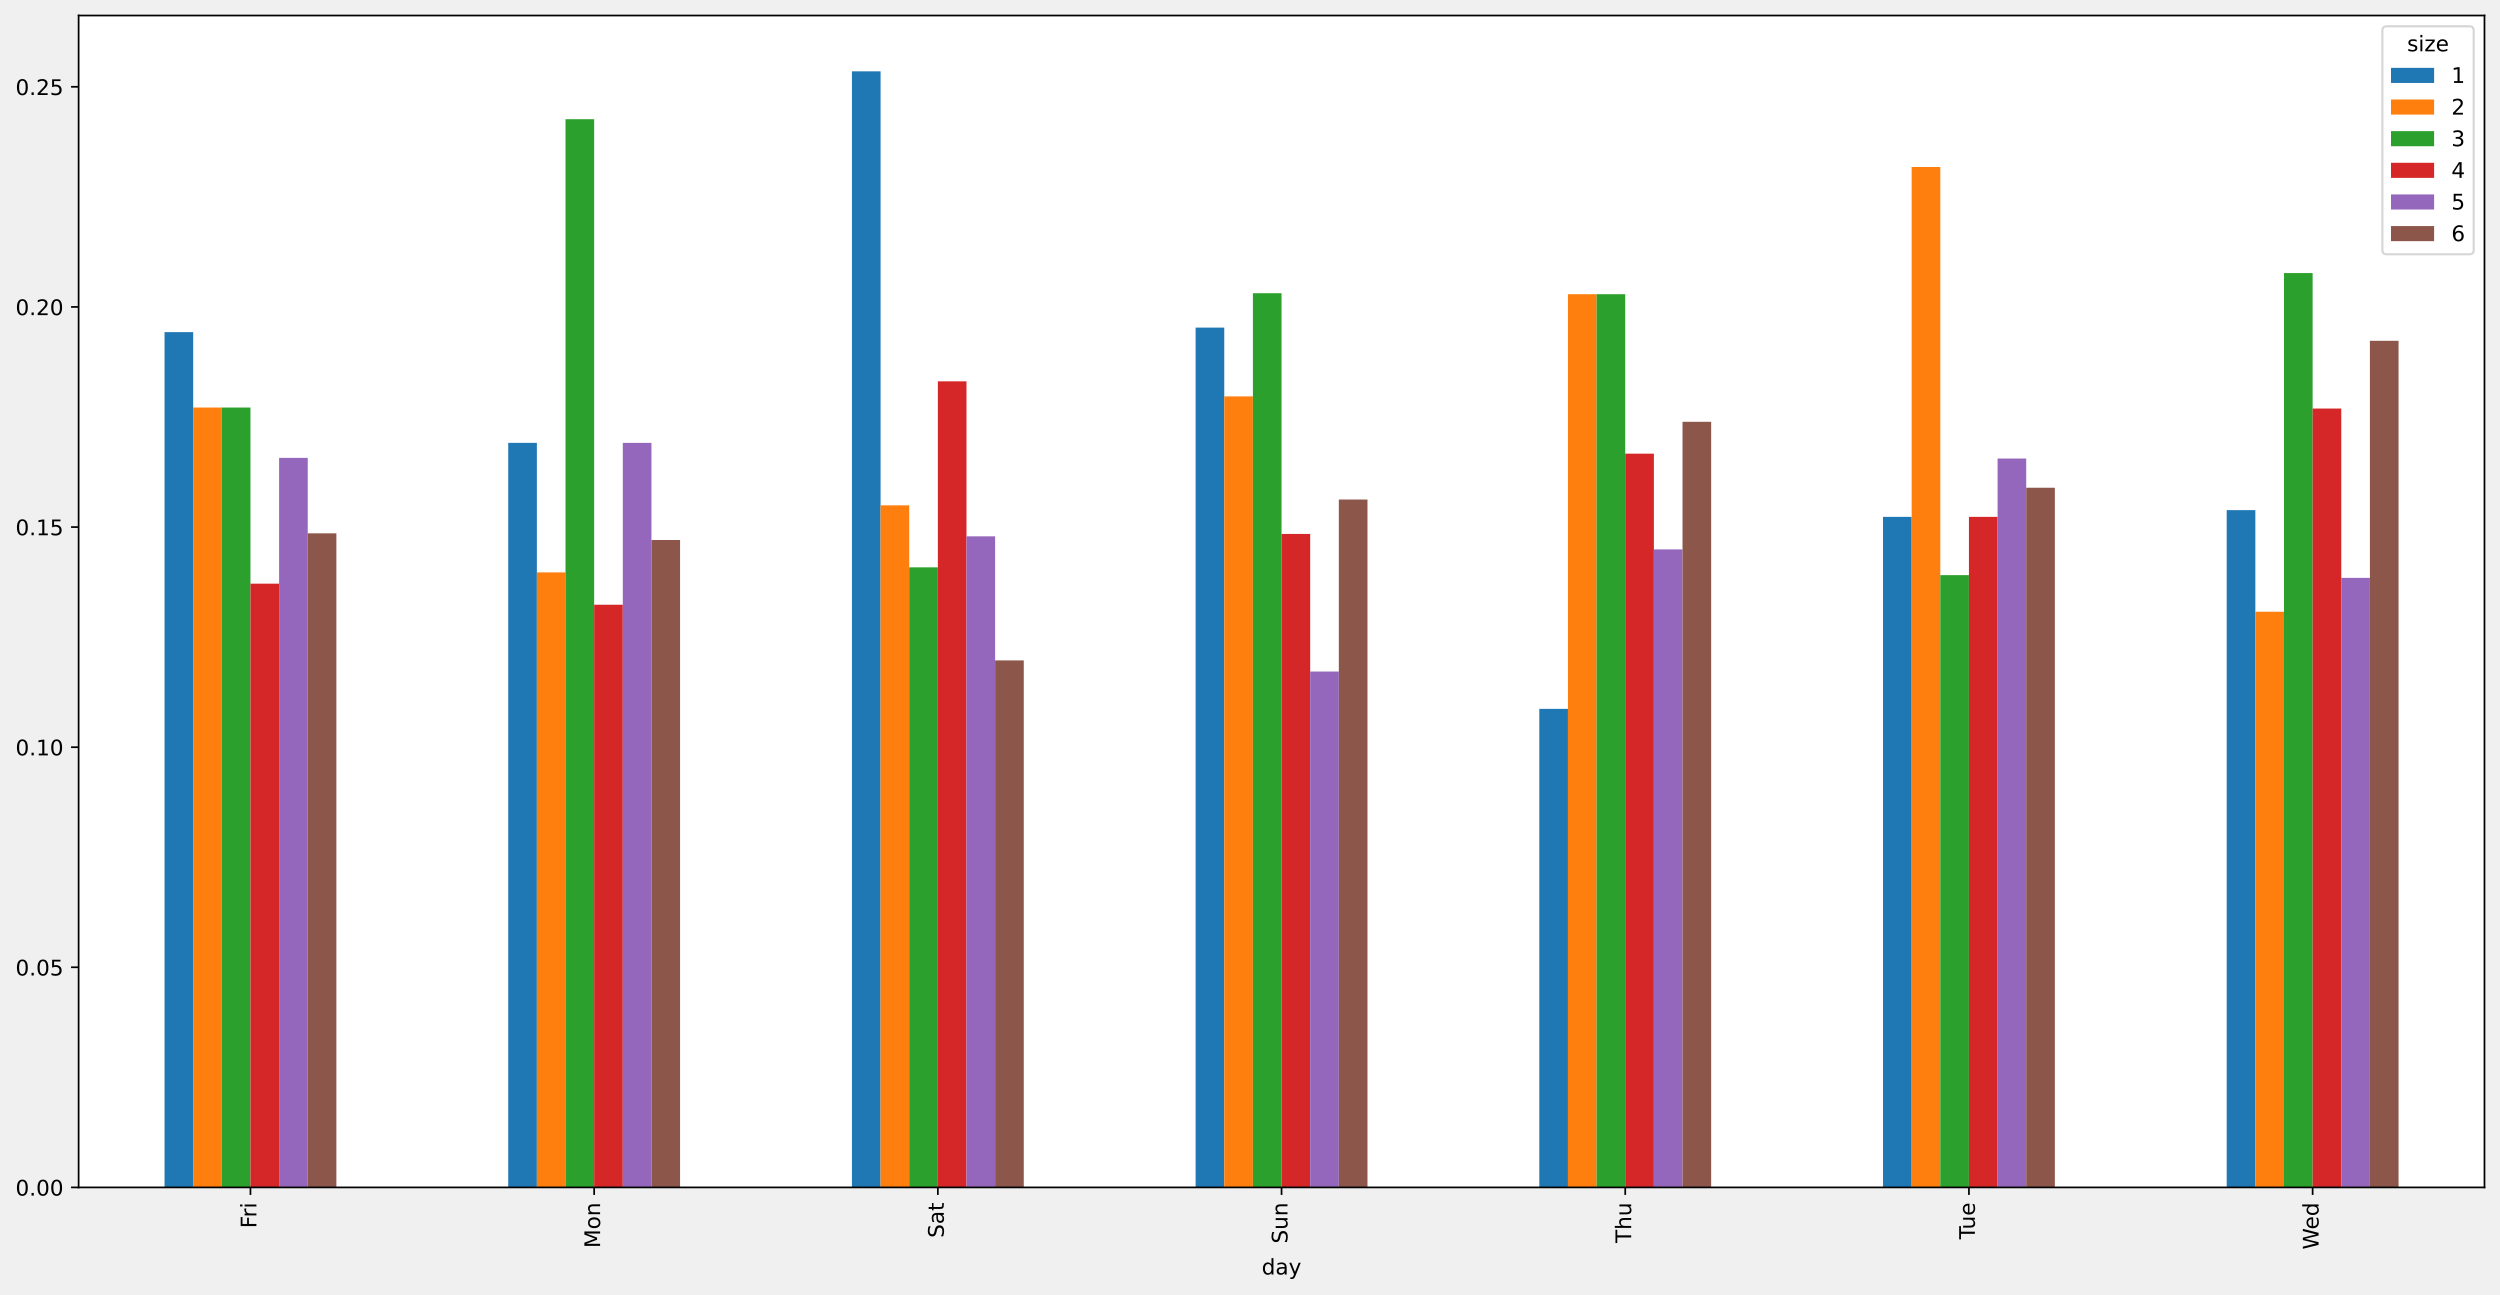
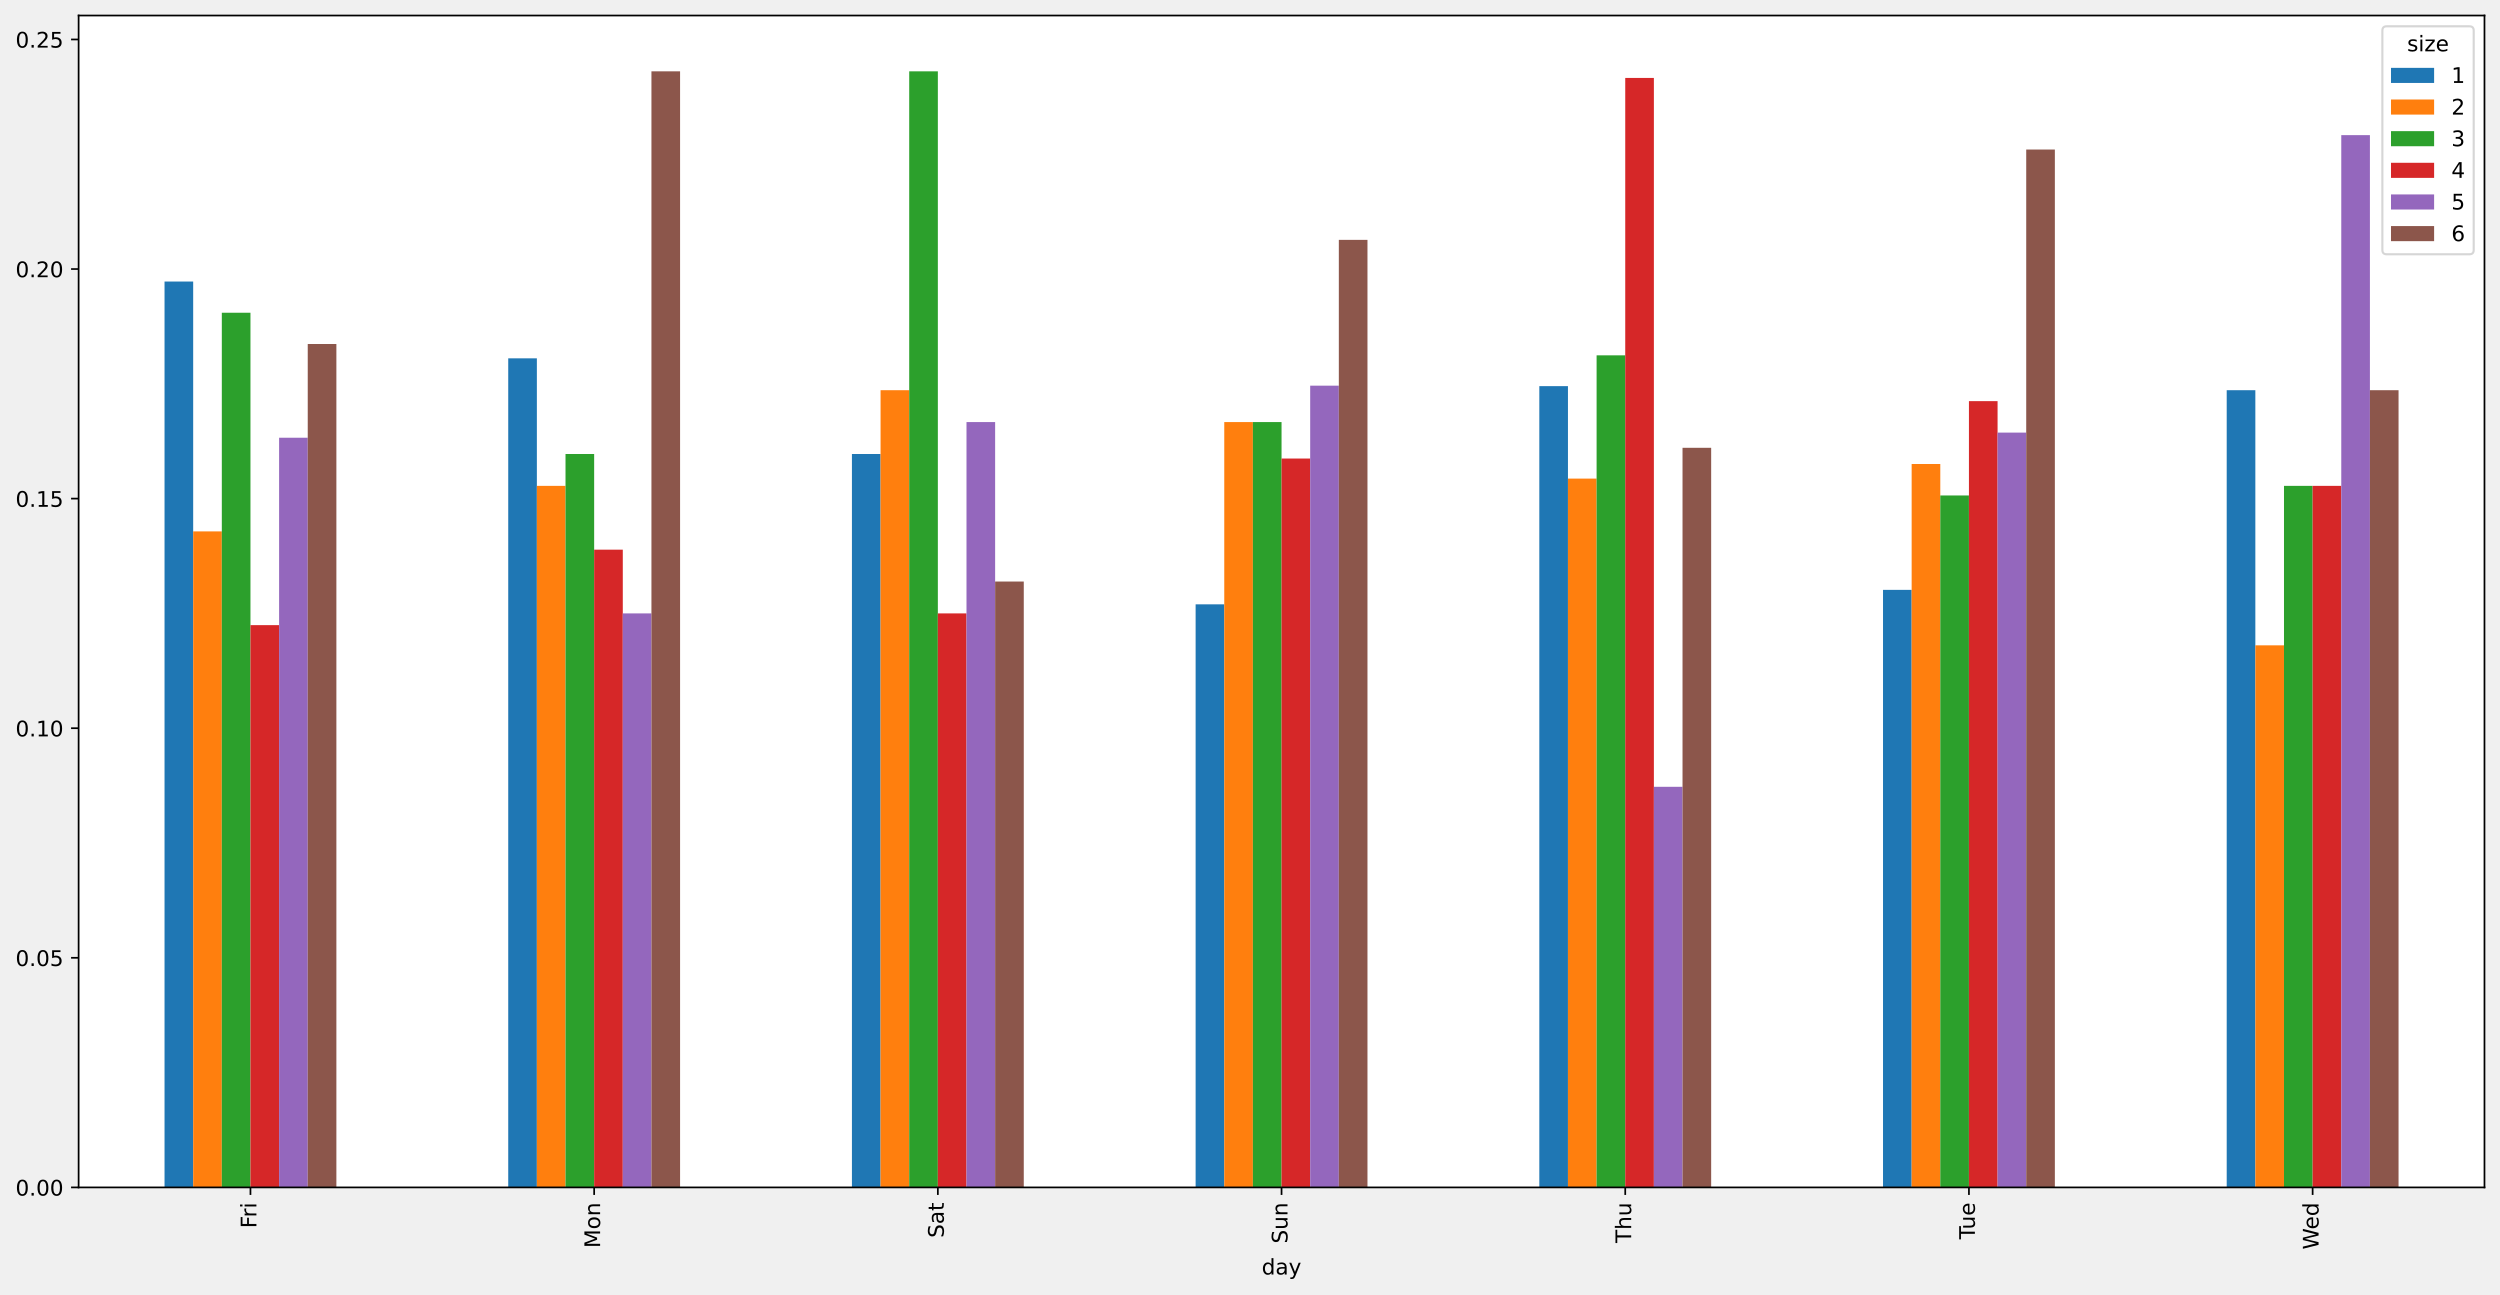
<svg xmlns="http://www.w3.org/2000/svg" xmlns:xlink="http://www.w3.org/1999/xlink" height="600.48pt" version="1.1" viewBox="0 0 1159.666 600.48" width="1159.666pt">
  <defs>
    <style type="text/css">*{stroke-linecap:butt;stroke-linejoin:round;}</style>
  </defs>
  <g id="figure_1">
    <g id="patch_1">
      <path d="M 0 600.48  L 1159.666 600.48  L 1159.666 0  L 0 0  z " style="fill:none;" />
    </g>
    <g id="axes_1">
      <g id="patch_2">
        <path d="M 36.466 550.8  L 1152.466 550.8  L 1152.466 7.2  L 36.466 7.2  z " style="fill:#ffffff;" />
      </g>
      <g id="patch_3">
-         <path clip-path="url(#pe43f19a386)" d="M 76.323 550.8  L 89.608 550.8  L 89.608 154.05  L 76.323 154.05  z " style="fill:#1f77b4;" />
+         <path clip-path="url(#pf11e693f4c)" d="M 76.323 550.8  L 89.608 550.8  L 89.608 130.591  L 76.323 130.591  z " style="fill:#1f77b4;" />
      </g>
      <g id="patch_4">
-         <path clip-path="url(#pe43f19a386)" d="M 235.751 550.8  L 249.037 550.8  L 249.037 205.446  L 235.751 205.446  z " style="fill:#1f77b4;" />
+         <path clip-path="url(#pf11e693f4c)" d="M 235.751 550.8  L 249.037 550.8  L 249.037 166.212  L 235.751 166.212  z " style="fill:#1f77b4;" />
      </g>
      <g id="patch_5">
-         <path clip-path="url(#pe43f19a386)" d="M 395.18 550.8  L 408.466 550.8  L 408.466 33.086  L 395.18 33.086  z " style="fill:#1f77b4;" />
+         <path clip-path="url(#pf11e693f4c)" d="M 395.18 550.8  L 408.466 550.8  L 408.466 210.588  L 395.18 210.588  z " style="fill:#1f77b4;" />
      </g>
      <g id="patch_6">
-         <path clip-path="url(#pe43f19a386)" d="M 554.608 550.8  L 567.894 550.8  L 567.894 151.953  L 554.608 151.953  z " style="fill:#1f77b4;" />
+         <path clip-path="url(#pf11e693f4c)" d="M 554.608 550.8  L 567.894 550.8  L 567.894 280.321  L 554.608 280.321  z " style="fill:#1f77b4;" />
      </g>
      <g id="patch_7">
-         <path clip-path="url(#pe43f19a386)" d="M 714.037 550.8  L 727.323 550.8  L 727.323 328.833  L 714.037 328.833  z " style="fill:#1f77b4;" />
+         <path clip-path="url(#pf11e693f4c)" d="M 714.037 550.8  L 727.323 550.8  L 727.323 179.118  L 714.037 179.118  z " style="fill:#1f77b4;" />
      </g>
      <g id="patch_8">
-         <path clip-path="url(#pe43f19a386)" d="M 873.466 550.8  L 886.751 550.8  L 886.751 239.752  L 873.466 239.752  z " style="fill:#1f77b4;" />
+         <path clip-path="url(#pf11e693f4c)" d="M 873.466 550.8  L 886.751 550.8  L 886.751 273.605  L 873.466 273.605  z " style="fill:#1f77b4;" />
      </g>
      <g id="patch_9">
-         <path clip-path="url(#pe43f19a386)" d="M 1032.894 550.8  L 1046.18 550.8  L 1046.18 236.632  L 1032.894 236.632  z " style="fill:#1f77b4;" />
+         <path clip-path="url(#pf11e693f4c)" d="M 1032.894 550.8  L 1046.18 550.8  L 1046.18 181.004  L 1032.894 181.004  z " style="fill:#1f77b4;" />
      </g>
      <g id="patch_10">
-         <path clip-path="url(#pe43f19a386)" d="M 89.608 550.8  L 102.894 550.8  L 102.894 189.057  L 89.608 189.057  z " style="fill:#ff7f0e;" />
+         <path clip-path="url(#pf11e693f4c)" d="M 89.608 550.8  L 102.894 550.8  L 102.894 246.511  L 89.608 246.511  z " style="fill:#ff7f0e;" />
      </g>
      <g id="patch_11">
-         <path clip-path="url(#pe43f19a386)" d="M 249.037 550.8  L 262.323 550.8  L 262.323 265.507  L 249.037 265.507  z " style="fill:#ff7f0e;" />
+         <path clip-path="url(#pf11e693f4c)" d="M 249.037 550.8  L 262.323 550.8  L 262.323 225.38  L 249.037 225.38  z " style="fill:#ff7f0e;" />
      </g>
      <g id="patch_12">
-         <path clip-path="url(#pe43f19a386)" d="M 408.466 550.8  L 421.751 550.8  L 421.751 234.419  L 408.466 234.419  z " style="fill:#ff7f0e;" />
+         <path clip-path="url(#pf11e693f4c)" d="M 408.466 550.8  L 421.751 550.8  L 421.751 181.004  L 408.466 181.004  z " style="fill:#ff7f0e;" />
      </g>
      <g id="patch_13">
-         <path clip-path="url(#pe43f19a386)" d="M 567.894 550.8  L 581.18 550.8  L 581.18 183.861  L 567.894 183.861  z " style="fill:#ff7f0e;" />
+         <path clip-path="url(#pf11e693f4c)" d="M 567.894 550.8  L 581.18 550.8  L 581.18 195.796  L 567.894 195.796  z " style="fill:#ff7f0e;" />
      </g>
      <g id="patch_14">
-         <path clip-path="url(#pe43f19a386)" d="M 727.323 550.8  L 740.608 550.8  L 740.608 136.462  L 727.323 136.462  z " style="fill:#ff7f0e;" />
+         <path clip-path="url(#pf11e693f4c)" d="M 727.323 550.8  L 740.608 550.8  L 740.608 222.004  L 727.323 222.004  z " style="fill:#ff7f0e;" />
      </g>
      <g id="patch_15">
-         <path clip-path="url(#pe43f19a386)" d="M 886.751 550.8  L 900.037 550.8  L 900.037 77.467  L 886.751 77.467  z " style="fill:#ff7f0e;" />
+         <path clip-path="url(#pf11e693f4c)" d="M 886.751 550.8  L 900.037 550.8  L 900.037 215.248  L 886.751 215.248  z " style="fill:#ff7f0e;" />
      </g>
      <g id="patch_16">
-         <path clip-path="url(#pe43f19a386)" d="M 1046.18 550.8  L 1059.466 550.8  L 1059.466 283.757  L 1046.18 283.757  z " style="fill:#ff7f0e;" />
+         <path clip-path="url(#pf11e693f4c)" d="M 1046.18 550.8  L 1059.466 550.8  L 1059.466 299.339  L 1046.18 299.339  z " style="fill:#ff7f0e;" />
      </g>
      <g id="patch_17">
-         <path clip-path="url(#pe43f19a386)" d="M 102.894 550.8  L 116.18 550.8  L 116.18 189.057  L 102.894 189.057  z " style="fill:#2ca02c;" />
+         <path clip-path="url(#pf11e693f4c)" d="M 102.894 550.8  L 116.18 550.8  L 116.18 145.081  L 102.894 145.081  z " style="fill:#2ca02c;" />
      </g>
      <g id="patch_18">
-         <path clip-path="url(#pe43f19a386)" d="M 262.323 550.8  L 275.608 550.8  L 275.608 55.292  L 262.323 55.292  z " style="fill:#2ca02c;" />
+         <path clip-path="url(#pf11e693f4c)" d="M 262.323 550.8  L 275.608 550.8  L 275.608 210.588  L 262.323 210.588  z " style="fill:#2ca02c;" />
      </g>
      <g id="patch_19">
-         <path clip-path="url(#pe43f19a386)" d="M 421.751 550.8  L 435.037 550.8  L 435.037 263.181  L 421.751 263.181  z " style="fill:#2ca02c;" />
+         <path clip-path="url(#pf11e693f4c)" d="M 421.751 550.8  L 435.037 550.8  L 435.037 33.086  L 421.751 33.086  z " style="fill:#2ca02c;" />
      </g>
      <g id="patch_20">
-         <path clip-path="url(#pe43f19a386)" d="M 581.18 550.8  L 594.466 550.8  L 594.466 135.999  L 581.18 135.999  z " style="fill:#2ca02c;" />
+         <path clip-path="url(#pf11e693f4c)" d="M 581.18 550.8  L 594.466 550.8  L 594.466 195.796  L 581.18 195.796  z " style="fill:#2ca02c;" />
      </g>
      <g id="patch_21">
-         <path clip-path="url(#pe43f19a386)" d="M 740.608 550.8  L 753.894 550.8  L 753.894 136.462  L 740.608 136.462  z " style="fill:#2ca02c;" />
+         <path clip-path="url(#pf11e693f4c)" d="M 740.608 550.8  L 753.894 550.8  L 753.894 164.822  L 740.608 164.822  z " style="fill:#2ca02c;" />
      </g>
      <g id="patch_22">
-         <path clip-path="url(#pe43f19a386)" d="M 900.037 550.8  L 913.323 550.8  L 913.323 266.8  L 900.037 266.8  z " style="fill:#2ca02c;" />
+         <path clip-path="url(#pf11e693f4c)" d="M 900.037 550.8  L 913.323 550.8  L 913.323 229.837  L 900.037 229.837  z " style="fill:#2ca02c;" />
      </g>
      <g id="patch_23">
-         <path clip-path="url(#pe43f19a386)" d="M 1059.466 550.8  L 1072.751 550.8  L 1072.751 126.673  L 1059.466 126.673  z " style="fill:#2ca02c;" />
+         <path clip-path="url(#pf11e693f4c)" d="M 1059.466 550.8  L 1072.751 550.8  L 1072.751 225.38  L 1059.466 225.38  z " style="fill:#2ca02c;" />
      </g>
      <g id="patch_24">
-         <path clip-path="url(#pe43f19a386)" d="M 116.18 550.8  L 129.466 550.8  L 129.466 270.741  L 116.18 270.741  z " style="fill:#d62728;" />
+         <path clip-path="url(#pf11e693f4c)" d="M 116.18 550.8  L 129.466 550.8  L 129.466 289.981  L 116.18 289.981  z " style="fill:#d62728;" />
      </g>
      <g id="patch_25">
-         <path clip-path="url(#pe43f19a386)" d="M 275.608 550.8  L 288.894 550.8  L 288.894 280.523  L 275.608 280.523  z " style="fill:#d62728;" />
+         <path clip-path="url(#pf11e693f4c)" d="M 275.608 550.8  L 288.894 550.8  L 288.894 254.963  L 275.608 254.963  z " style="fill:#d62728;" />
      </g>
      <g id="patch_26">
-         <path clip-path="url(#pe43f19a386)" d="M 435.037 550.8  L 448.323 550.8  L 448.323 176.895  L 435.037 176.895  z " style="fill:#d62728;" />
+         <path clip-path="url(#pf11e693f4c)" d="M 435.037 550.8  L 448.323 550.8  L 448.323 284.547  L 435.037 284.547  z " style="fill:#d62728;" />
      </g>
      <g id="patch_27">
-         <path clip-path="url(#pe43f19a386)" d="M 594.466 550.8  L 607.751 550.8  L 607.751 247.676  L 594.466 247.676  z " style="fill:#d62728;" />
+         <path clip-path="url(#pf11e693f4c)" d="M 594.466 550.8  L 607.751 550.8  L 607.751 212.701  L 594.466 212.701  z " style="fill:#d62728;" />
      </g>
      <g id="patch_28">
-         <path clip-path="url(#pe43f19a386)" d="M 753.894 550.8  L 767.18 550.8  L 767.18 210.451  L 753.894 210.451  z " style="fill:#d62728;" />
+         <path clip-path="url(#pf11e693f4c)" d="M 753.894 550.8  L 767.18 550.8  L 767.18 36.163  L 753.894 36.163  z " style="fill:#d62728;" />
      </g>
      <g id="patch_29">
-         <path clip-path="url(#pe43f19a386)" d="M 913.323 550.8  L 926.608 550.8  L 926.608 239.752  L 913.323 239.752  z " style="fill:#d62728;" />
+         <path clip-path="url(#pf11e693f4c)" d="M 913.323 550.8  L 926.608 550.8  L 926.608 186.07  L 913.323 186.07  z " style="fill:#d62728;" />
      </g>
      <g id="patch_30">
-         <path clip-path="url(#pe43f19a386)" d="M 1072.751 550.8  L 1086.037 550.8  L 1086.037 189.506  L 1072.751 189.506  z " style="fill:#d62728;" />
+         <path clip-path="url(#pf11e693f4c)" d="M 1072.751 550.8  L 1086.037 550.8  L 1086.037 225.38  L 1072.751 225.38  z " style="fill:#d62728;" />
      </g>
      <g id="patch_31">
-         <path clip-path="url(#pe43f19a386)" d="M 129.466 550.8  L 142.751 550.8  L 142.751 212.396  L 129.466 212.396  z " style="fill:#9467bd;" />
+         <path clip-path="url(#pf11e693f4c)" d="M 129.466 550.8  L 142.751 550.8  L 142.751 203.041  L 129.466 203.041  z " style="fill:#9467bd;" />
      </g>
      <g id="patch_32">
-         <path clip-path="url(#pe43f19a386)" d="M 288.894 550.8  L 302.18 550.8  L 302.18 205.446  L 288.894 205.446  z " style="fill:#9467bd;" />
+         <path clip-path="url(#pf11e693f4c)" d="M 288.894 550.8  L 302.18 550.8  L 302.18 284.547  L 288.894 284.547  z " style="fill:#9467bd;" />
      </g>
      <g id="patch_33">
-         <path clip-path="url(#pe43f19a386)" d="M 448.323 550.8  L 461.608 550.8  L 461.608 248.8  L 448.323 248.8  z " style="fill:#9467bd;" />
+         <path clip-path="url(#pf11e693f4c)" d="M 448.323 550.8  L 461.608 550.8  L 461.608 195.796  L 448.323 195.796  z " style="fill:#9467bd;" />
      </g>
      <g id="patch_34">
-         <path clip-path="url(#pe43f19a386)" d="M 607.751 550.8  L 621.037 550.8  L 621.037 311.492  L 607.751 311.492  z " style="fill:#9467bd;" />
+         <path clip-path="url(#pf11e693f4c)" d="M 607.751 550.8  L 621.037 550.8  L 621.037 178.891  L 607.751 178.891  z " style="fill:#9467bd;" />
      </g>
      <g id="patch_35">
-         <path clip-path="url(#pe43f19a386)" d="M 767.18 550.8  L 780.466 550.8  L 780.466 254.844  L 767.18 254.844  z " style="fill:#9467bd;" />
+         <path clip-path="url(#pf11e693f4c)" d="M 767.18 550.8  L 780.466 550.8  L 780.466 364.959  L 767.18 364.959  z " style="fill:#9467bd;" />
      </g>
      <g id="patch_36">
-         <path clip-path="url(#pe43f19a386)" d="M 926.608 550.8  L 939.894 550.8  L 939.894 212.705  L 926.608 212.705  z " style="fill:#9467bd;" />
+         <path clip-path="url(#pf11e693f4c)" d="M 926.608 550.8  L 939.894 550.8  L 939.894 200.659  L 926.608 200.659  z " style="fill:#9467bd;" />
      </g>
      <g id="patch_37">
-         <path clip-path="url(#pe43f19a386)" d="M 1086.037 550.8  L 1099.323 550.8  L 1099.323 268.048  L 1086.037 268.048  z " style="fill:#9467bd;" />
+         <path clip-path="url(#pf11e693f4c)" d="M 1086.037 550.8  L 1099.323 550.8  L 1099.323 62.669  L 1086.037 62.669  z " style="fill:#9467bd;" />
      </g>
      <g id="patch_38">
-         <path clip-path="url(#pe43f19a386)" d="M 142.751 550.8  L 156.037 550.8  L 156.037 247.403  L 142.751 247.403  z " style="fill:#8c564b;" />
+         <path clip-path="url(#pf11e693f4c)" d="M 142.751 550.8  L 156.037 550.8  L 156.037 159.571  L 142.751 159.571  z " style="fill:#8c564b;" />
      </g>
      <g id="patch_39">
-         <path clip-path="url(#pe43f19a386)" d="M 302.18 550.8  L 315.466 550.8  L 315.466 250.492  L 302.18 250.492  z " style="fill:#8c564b;" />
+         <path clip-path="url(#pf11e693f4c)" d="M 302.18 550.8  L 315.466 550.8  L 315.466 33.086  L 302.18 33.086  z " style="fill:#8c564b;" />
      </g>
      <g id="patch_40">
-         <path clip-path="url(#pe43f19a386)" d="M 461.608 550.8  L 474.894 550.8  L 474.894 306.324  L 461.608 306.324  z " style="fill:#8c564b;" />
+         <path clip-path="url(#pf11e693f4c)" d="M 461.608 550.8  L 474.894 550.8  L 474.894 269.755  L 461.608 269.755  z " style="fill:#8c564b;" />
      </g>
      <g id="patch_41">
-         <path clip-path="url(#pe43f19a386)" d="M 621.037 550.8  L 634.323 550.8  L 634.323 231.723  L 621.037 231.723  z " style="fill:#8c564b;" />
+         <path clip-path="url(#pf11e693f4c)" d="M 621.037 550.8  L 634.323 550.8  L 634.323 111.271  L 621.037 111.271  z " style="fill:#8c564b;" />
      </g>
      <g id="patch_42">
-         <path clip-path="url(#pe43f19a386)" d="M 780.466 550.8  L 793.751 550.8  L 793.751 195.653  L 780.466 195.653  z " style="fill:#8c564b;" />
+         <path clip-path="url(#pf11e693f4c)" d="M 780.466 550.8  L 793.751 550.8  L 793.751 207.709  L 780.466 207.709  z " style="fill:#8c564b;" />
      </g>
      <g id="patch_43">
-         <path clip-path="url(#pe43f19a386)" d="M 939.894 550.8  L 953.18 550.8  L 953.18 226.229  L 939.894 226.229  z " style="fill:#8c564b;" />
+         <path clip-path="url(#pf11e693f4c)" d="M 939.894 550.8  L 953.18 550.8  L 953.18 69.356  L 939.894 69.356  z " style="fill:#8c564b;" />
      </g>
      <g id="patch_44">
-         <path clip-path="url(#pe43f19a386)" d="M 1099.323 550.8  L 1112.608 550.8  L 1112.608 158.089  L 1099.323 158.089  z " style="fill:#8c564b;" />
+         <path clip-path="url(#pf11e693f4c)" d="M 1099.323 550.8  L 1112.608 550.8  L 1112.608 181.004  L 1099.323 181.004  z " style="fill:#8c564b;" />
      </g>
      <g id="matplotlib.axis_1">
        <g id="xtick_1">
          <g id="line2d_1">
            <defs>
-               <path d="M 0 0  L 0 3.5  " id="mac0bb3dad9" style="stroke:#000000;stroke-width:0.8;" />
-             </defs>
-             <g>
-               <use style="stroke:#000000;stroke-width:0.8;" x="116.18" xlink:href="#mac0bb3dad9" y="550.8" />
+               <path d="M 0 0  L 0 3.5  " id="mfe8571ac95" style="stroke:#000000;stroke-width:0.8;" />
+             </defs>
+             <g>
+               <use style="stroke:#000000;stroke-width:0.8;" x="116.18" xlink:href="#mfe8571ac95" y="550.8" />
            </g>
          </g>
          <g id="text_1">
            <g transform="translate(118.9393 569.7156)rotate(-90)scale(0.1 -0.1)">
              <defs>
                <path d="M 9.812 72.906  L 51.703 72.906  L 51.703 64.594  L 19.672 64.594  L 19.672 43.109  L 48.578 43.109  L 48.578 34.812  L 19.672 34.812  L 19.672 0  L 9.812 0  z " id="DejaVuSans-70" />
                <path d="M 41.109 46.297  Q 39.594 47.172 37.812 47.578  Q 36.031 48 33.891 48  Q 26.266 48 22.188 43.047  Q 18.109 38.094 18.109 28.812  L 18.109 0  L 9.078 0  L 9.078 54.688  L 18.109 54.688  L 18.109 46.188  Q 20.953 51.172 25.484 53.578  Q 30.031 56 36.531 56  Q 37.453 56 38.578 55.875  Q 39.703 55.766 41.062 55.516  z " id="DejaVuSans-114" />
                <path d="M 9.422 54.688  L 18.406 54.688  L 18.406 0  L 9.422 0  z M 9.422 75.984  L 18.406 75.984  L 18.406 64.594  L 9.422 64.594  z " id="DejaVuSans-105" />
              </defs>
              <use xlink:href="#DejaVuSans-70" />
              <use x="50.27" xlink:href="#DejaVuSans-114" />
              <use x="91.383" xlink:href="#DejaVuSans-105" />
            </g>
          </g>
        </g>
        <g id="xtick_2">
          <g id="line2d_2">
            <g>
-               <use style="stroke:#000000;stroke-width:0.8;" x="275.608" xlink:href="#mac0bb3dad9" y="550.8" />
+               <use style="stroke:#000000;stroke-width:0.8;" x="275.608" xlink:href="#mfe8571ac95" y="550.8" />
            </g>
          </g>
          <g id="text_2">
            <g transform="translate(278.3679 578.8844)rotate(-90)scale(0.1 -0.1)">
              <defs>
                <path d="M 9.812 72.906  L 24.516 72.906  L 43.109 23.297  L 61.812 72.906  L 76.516 72.906  L 76.516 0  L 66.891 0  L 66.891 64.016  L 48.094 14.016  L 38.188 14.016  L 19.391 64.016  L 19.391 0  L 9.812 0  z " id="DejaVuSans-77" />
                <path d="M 30.609 48.391  Q 23.391 48.391 19.188 42.75  Q 14.984 37.109 14.984 27.297  Q 14.984 17.484 19.156 11.844  Q 23.344 6.203 30.609 6.203  Q 37.797 6.203 41.984 11.859  Q 46.188 17.531 46.188 27.297  Q 46.188 37.016 41.984 42.703  Q 37.797 48.391 30.609 48.391  z M 30.609 56  Q 42.328 56 49.016 48.375  Q 55.719 40.766 55.719 27.297  Q 55.719 13.875 49.016 6.219  Q 42.328 -1.422 30.609 -1.422  Q 18.844 -1.422 12.172 6.219  Q 5.516 13.875 5.516 27.297  Q 5.516 40.766 12.172 48.375  Q 18.844 56 30.609 56  z " id="DejaVuSans-111" />
                <path d="M 54.891 33.016  L 54.891 0  L 45.906 0  L 45.906 32.719  Q 45.906 40.484 42.875 44.328  Q 39.844 48.188 33.797 48.188  Q 26.516 48.188 22.312 43.547  Q 18.109 38.922 18.109 30.906  L 18.109 0  L 9.078 0  L 9.078 54.688  L 18.109 54.688  L 18.109 46.188  Q 21.344 51.125 25.703 53.562  Q 30.078 56 35.797 56  Q 45.219 56 50.047 50.172  Q 54.891 44.344 54.891 33.016  z " id="DejaVuSans-110" />
              </defs>
              <use xlink:href="#DejaVuSans-77" />
              <use x="86.279" xlink:href="#DejaVuSans-111" />
              <use x="147.461" xlink:href="#DejaVuSans-110" />
            </g>
          </g>
        </g>
        <g id="xtick_3">
          <g id="line2d_3">
            <g>
-               <use style="stroke:#000000;stroke-width:0.8;" x="435.037" xlink:href="#mac0bb3dad9" y="550.8" />
+               <use style="stroke:#000000;stroke-width:0.8;" x="435.037" xlink:href="#mfe8571ac95" y="550.8" />
            </g>
          </g>
          <g id="text_3">
            <g transform="translate(437.7964 574.1969)rotate(-90)scale(0.1 -0.1)">
              <defs>
                <path d="M 53.516 70.516  L 53.516 60.891  Q 47.906 63.578 42.922 64.891  Q 37.938 66.219 33.297 66.219  Q 25.25 66.219 20.875 63.094  Q 16.5 59.969 16.5 54.203  Q 16.5 49.359 19.406 46.891  Q 22.312 44.438 30.422 42.922  L 36.375 41.703  Q 47.406 39.594 52.656 34.297  Q 57.906 29 57.906 20.125  Q 57.906 9.516 50.797 4.047  Q 43.703 -1.422 29.984 -1.422  Q 24.812 -1.422 18.969 -0.25  Q 13.141 0.922 6.891 3.219  L 6.891 13.375  Q 12.891 10.016 18.656 8.297  Q 24.422 6.594 29.984 6.594  Q 38.422 6.594 43.016 9.906  Q 47.609 13.234 47.609 19.391  Q 47.609 24.75 44.312 27.781  Q 41.016 30.812 33.5 32.328  L 27.484 33.5  Q 16.453 35.688 11.516 40.375  Q 6.594 45.062 6.594 53.422  Q 6.594 63.094 13.406 68.656  Q 20.219 74.219 32.172 74.219  Q 37.312 74.219 42.625 73.281  Q 47.953 72.359 53.516 70.516  z " id="DejaVuSans-83" />
                <path d="M 34.281 27.484  Q 23.391 27.484 19.188 25  Q 14.984 22.516 14.984 16.5  Q 14.984 11.719 18.141 8.906  Q 21.297 6.109 26.703 6.109  Q 34.188 6.109 38.703 11.406  Q 43.219 16.703 43.219 25.484  L 43.219 27.484  z M 52.203 31.203  L 52.203 0  L 43.219 0  L 43.219 8.297  Q 40.141 3.328 35.547 0.953  Q 30.953 -1.422 24.312 -1.422  Q 15.922 -1.422 10.953 3.297  Q 6 8.016 6 15.922  Q 6 25.141 12.172 29.828  Q 18.359 34.516 30.609 34.516  L 43.219 34.516  L 43.219 35.406  Q 43.219 41.609 39.141 45  Q 35.062 48.391 27.688 48.391  Q 23 48.391 18.547 47.266  Q 14.109 46.141 10.016 43.891  L 10.016 52.203  Q 14.938 54.109 19.578 55.047  Q 24.219 56 28.609 56  Q 40.484 56 46.344 49.844  Q 52.203 43.703 52.203 31.203  z " id="DejaVuSans-97" />
                <path d="M 18.312 70.219  L 18.312 54.688  L 36.812 54.688  L 36.812 47.703  L 18.312 47.703  L 18.312 18.016  Q 18.312 11.328 20.141 9.422  Q 21.969 7.516 27.594 7.516  L 36.812 7.516  L 36.812 0  L 27.594 0  Q 17.188 0 13.234 3.875  Q 9.281 7.766 9.281 18.016  L 9.281 47.703  L 2.688 47.703  L 2.688 54.688  L 9.281 54.688  L 9.281 70.219  z " id="DejaVuSans-116" />
              </defs>
              <use xlink:href="#DejaVuSans-83" />
              <use x="63.477" xlink:href="#DejaVuSans-97" />
              <use x="124.756" xlink:href="#DejaVuSans-116" />
            </g>
          </g>
        </g>
        <g id="xtick_4">
          <g id="line2d_4">
            <g>
-               <use style="stroke:#000000;stroke-width:0.8;" x="594.466" xlink:href="#mac0bb3dad9" y="550.8" />
+               <use style="stroke:#000000;stroke-width:0.8;" x="594.466" xlink:href="#mfe8571ac95" y="550.8" />
            </g>
          </g>
          <g id="text_4">
            <g transform="translate(597.225 576.8234)rotate(-90)scale(0.1 -0.1)">
              <defs>
                <path d="M 8.5 21.578  L 8.5 54.688  L 17.484 54.688  L 17.484 21.922  Q 17.484 14.156 20.5 10.266  Q 23.531 6.391 29.594 6.391  Q 36.859 6.391 41.078 11.031  Q 45.312 15.672 45.312 23.688  L 45.312 54.688  L 54.297 54.688  L 54.297 0  L 45.312 0  L 45.312 8.406  Q 42.047 3.422 37.719 1  Q 33.406 -1.422 27.688 -1.422  Q 18.266 -1.422 13.375 4.438  Q 8.5 10.297 8.5 21.578  z M 31.109 56  z " id="DejaVuSans-117" />
              </defs>
              <use xlink:href="#DejaVuSans-83" />
              <use x="63.477" xlink:href="#DejaVuSans-117" />
              <use x="126.855" xlink:href="#DejaVuSans-110" />
            </g>
          </g>
        </g>
        <g id="xtick_5">
          <g id="line2d_5">
            <g>
-               <use style="stroke:#000000;stroke-width:0.8;" x="753.894" xlink:href="#mac0bb3dad9" y="550.8" />
+               <use style="stroke:#000000;stroke-width:0.8;" x="753.894" xlink:href="#mfe8571ac95" y="550.8" />
            </g>
          </g>
          <g id="text_5">
            <g transform="translate(756.6536 576.5828)rotate(-90)scale(0.1 -0.1)">
              <defs>
                <path d="M -0.297 72.906  L 61.375 72.906  L 61.375 64.594  L 35.5 64.594  L 35.5 0  L 25.594 0  L 25.594 64.594  L -0.297 64.594  z " id="DejaVuSans-84" />
                <path d="M 54.891 33.016  L 54.891 0  L 45.906 0  L 45.906 32.719  Q 45.906 40.484 42.875 44.328  Q 39.844 48.188 33.797 48.188  Q 26.516 48.188 22.312 43.547  Q 18.109 38.922 18.109 30.906  L 18.109 0  L 9.078 0  L 9.078 75.984  L 18.109 75.984  L 18.109 46.188  Q 21.344 51.125 25.703 53.562  Q 30.078 56 35.797 56  Q 45.219 56 50.047 50.172  Q 54.891 44.344 54.891 33.016  z " id="DejaVuSans-104" />
              </defs>
              <use xlink:href="#DejaVuSans-84" />
              <use x="61.084" xlink:href="#DejaVuSans-104" />
              <use x="124.463" xlink:href="#DejaVuSans-117" />
            </g>
          </g>
        </g>
        <g id="xtick_6">
          <g id="line2d_6">
            <g>
-               <use style="stroke:#000000;stroke-width:0.8;" x="913.323" xlink:href="#mac0bb3dad9" y="550.8" />
+               <use style="stroke:#000000;stroke-width:0.8;" x="913.323" xlink:href="#mfe8571ac95" y="550.8" />
            </g>
          </g>
          <g id="text_6">
            <g transform="translate(916.0821 574.8859)rotate(-90)scale(0.1 -0.1)">
              <defs>
                <path d="M 56.203 29.594  L 56.203 25.203  L 14.891 25.203  Q 15.484 15.922 20.484 11.062  Q 25.484 6.203 34.422 6.203  Q 39.594 6.203 44.453 7.469  Q 49.312 8.734 54.109 11.281  L 54.109 2.781  Q 49.266 0.734 44.188 -0.344  Q 39.109 -1.422 33.891 -1.422  Q 20.797 -1.422 13.156 6.188  Q 5.516 13.812 5.516 26.812  Q 5.516 40.234 12.766 48.109  Q 20.016 56 32.328 56  Q 43.359 56 49.781 48.891  Q 56.203 41.797 56.203 29.594  z M 47.219 32.234  Q 47.125 39.594 43.094 43.984  Q 39.062 48.391 32.422 48.391  Q 24.906 48.391 20.391 44.141  Q 15.875 39.891 15.188 32.172  z " id="DejaVuSans-101" />
              </defs>
              <use xlink:href="#DejaVuSans-84" />
              <use x="45.959" xlink:href="#DejaVuSans-117" />
              <use x="109.338" xlink:href="#DejaVuSans-101" />
            </g>
          </g>
        </g>
        <g id="xtick_7">
          <g id="line2d_7">
            <g>
-               <use style="stroke:#000000;stroke-width:0.8;" x="1072.751" xlink:href="#mac0bb3dad9" y="550.8" />
+               <use style="stroke:#000000;stroke-width:0.8;" x="1072.751" xlink:href="#mfe8571ac95" y="550.8" />
            </g>
          </g>
          <g id="text_7">
            <g transform="translate(1075.511 579.6016)rotate(-90)scale(0.1 -0.1)">
              <defs>
                <path d="M 3.328 72.906  L 13.281 72.906  L 28.609 11.281  L 43.891 72.906  L 54.984 72.906  L 70.312 11.281  L 85.594 72.906  L 95.609 72.906  L 77.297 0  L 64.891 0  L 49.516 63.281  L 33.984 0  L 21.578 0  z " id="DejaVuSans-87" />
                <path d="M 45.406 46.391  L 45.406 75.984  L 54.391 75.984  L 54.391 0  L 45.406 0  L 45.406 8.203  Q 42.578 3.328 38.25 0.953  Q 33.938 -1.422 27.875 -1.422  Q 17.969 -1.422 11.734 6.484  Q 5.516 14.406 5.516 27.297  Q 5.516 40.188 11.734 48.094  Q 17.969 56 27.875 56  Q 33.938 56 38.25 53.625  Q 42.578 51.266 45.406 46.391  z M 14.797 27.297  Q 14.797 17.391 18.875 11.75  Q 22.953 6.109 30.078 6.109  Q 37.203 6.109 41.297 11.75  Q 45.406 17.391 45.406 27.297  Q 45.406 37.203 41.297 42.844  Q 37.203 48.484 30.078 48.484  Q 22.953 48.484 18.875 42.844  Q 14.797 37.203 14.797 27.297  z " id="DejaVuSans-100" />
              </defs>
              <use xlink:href="#DejaVuSans-87" />
              <use x="93.002" xlink:href="#DejaVuSans-101" />
              <use x="154.525" xlink:href="#DejaVuSans-100" />
            </g>
          </g>
        </g>
        <g id="text_8">
          <g transform="translate(585.268 591.2)scale(0.1 -0.1)">
            <defs>
              <path d="M 32.172 -5.078  Q 28.375 -14.844 24.75 -17.812  Q 21.141 -20.797 15.094 -20.797  L 7.906 -20.797  L 7.906 -13.281  L 13.188 -13.281  Q 16.891 -13.281 18.938 -11.516  Q 21 -9.766 23.484 -3.219  L 25.094 0.875  L 2.984 54.688  L 12.5 54.688  L 29.594 11.922  L 46.688 54.688  L 56.203 54.688  z " id="DejaVuSans-121" />
            </defs>
            <use xlink:href="#DejaVuSans-100" />
            <use x="63.477" xlink:href="#DejaVuSans-97" />
            <use x="124.756" xlink:href="#DejaVuSans-121" />
          </g>
        </g>
      </g>
      <g id="matplotlib.axis_2">
        <g id="ytick_1">
          <g id="line2d_8">
            <defs>
-               <path d="M 0 0  L -3.5 0  " id="mef0891c4e5" style="stroke:#000000;stroke-width:0.8;" />
-             </defs>
-             <g>
-               <use style="stroke:#000000;stroke-width:0.8;" x="36.466" xlink:href="#mef0891c4e5" y="550.8" />
+               <path d="M 0 0  L -3.5 0  " id="m9728cc90ed" style="stroke:#000000;stroke-width:0.8;" />
+             </defs>
+             <g>
+               <use style="stroke:#000000;stroke-width:0.8;" x="36.466" xlink:href="#m9728cc90ed" y="550.8" />
            </g>
          </g>
          <g id="text_9">
            <g transform="translate(7.2 554.5992)scale(0.1 -0.1)">
              <defs>
                <path d="M 31.781 66.406  Q 24.172 66.406 20.328 58.906  Q 16.5 51.422 16.5 36.375  Q 16.5 21.391 20.328 13.891  Q 24.172 6.391 31.781 6.391  Q 39.453 6.391 43.281 13.891  Q 47.125 21.391 47.125 36.375  Q 47.125 51.422 43.281 58.906  Q 39.453 66.406 31.781 66.406  z M 31.781 74.219  Q 44.047 74.219 50.516 64.516  Q 56.984 54.828 56.984 36.375  Q 56.984 17.969 50.516 8.266  Q 44.047 -1.422 31.781 -1.422  Q 19.531 -1.422 13.062 8.266  Q 6.594 17.969 6.594 36.375  Q 6.594 54.828 13.062 64.516  Q 19.531 74.219 31.781 74.219  z " id="DejaVuSans-48" />
                <path d="M 10.688 12.406  L 21 12.406  L 21 0  L 10.688 0  z " id="DejaVuSans-46" />
              </defs>
              <use xlink:href="#DejaVuSans-48" />
              <use x="63.623" xlink:href="#DejaVuSans-46" />
              <use x="95.41" xlink:href="#DejaVuSans-48" />
              <use x="159.033" xlink:href="#DejaVuSans-48" />
            </g>
          </g>
        </g>
        <g id="ytick_2">
          <g id="line2d_9">
            <g>
-               <use style="stroke:#000000;stroke-width:0.8;" x="36.466" xlink:href="#mef0891c4e5" y="448.695" />
+               <use style="stroke:#000000;stroke-width:0.8;" x="36.466" xlink:href="#m9728cc90ed" y="444.299" />
            </g>
          </g>
          <g id="text_10">
-             <g transform="translate(7.2 452.4945)scale(0.1 -0.1)">
+             <g transform="translate(7.2 448.098)scale(0.1 -0.1)">
              <defs>
                <path d="M 10.797 72.906  L 49.516 72.906  L 49.516 64.594  L 19.828 64.594  L 19.828 46.734  Q 21.969 47.469 24.109 47.828  Q 26.266 48.188 28.422 48.188  Q 40.625 48.188 47.75 41.5  Q 54.891 34.812 54.891 23.391  Q 54.891 11.625 47.562 5.094  Q 40.234 -1.422 26.906 -1.422  Q 22.312 -1.422 17.547 -0.641  Q 12.797 0.141 7.719 1.703  L 7.719 11.625  Q 12.109 9.234 16.797 8.062  Q 21.484 6.891 26.703 6.891  Q 35.156 6.891 40.078 11.328  Q 45.016 15.766 45.016 23.391  Q 45.016 31 40.078 35.438  Q 35.156 39.891 26.703 39.891  Q 22.75 39.891 18.812 39.016  Q 14.891 38.141 10.797 36.281  z " id="DejaVuSans-53" />
              </defs>
              <use xlink:href="#DejaVuSans-48" />
              <use x="63.623" xlink:href="#DejaVuSans-46" />
              <use x="95.41" xlink:href="#DejaVuSans-48" />
              <use x="159.033" xlink:href="#DejaVuSans-53" />
            </g>
          </g>
        </g>
        <g id="ytick_3">
          <g id="line2d_10">
            <g>
-               <use style="stroke:#000000;stroke-width:0.8;" x="36.466" xlink:href="#mef0891c4e5" y="346.59" />
+               <use style="stroke:#000000;stroke-width:0.8;" x="36.466" xlink:href="#m9728cc90ed" y="337.798" />
            </g>
          </g>
          <g id="text_11">
-             <g transform="translate(7.2 350.3897)scale(0.1 -0.1)">
+             <g transform="translate(7.2 341.5968)scale(0.1 -0.1)">
              <defs>
                <path d="M 12.406 8.297  L 28.516 8.297  L 28.516 63.922  L 10.984 60.406  L 10.984 69.391  L 28.422 72.906  L 38.281 72.906  L 38.281 8.297  L 54.391 8.297  L 54.391 0  L 12.406 0  z " id="DejaVuSans-49" />
              </defs>
              <use xlink:href="#DejaVuSans-48" />
              <use x="63.623" xlink:href="#DejaVuSans-46" />
              <use x="95.41" xlink:href="#DejaVuSans-49" />
              <use x="159.033" xlink:href="#DejaVuSans-48" />
            </g>
          </g>
        </g>
        <g id="ytick_4">
          <g id="line2d_11">
            <g>
-               <use style="stroke:#000000;stroke-width:0.8;" x="36.466" xlink:href="#mef0891c4e5" y="244.486" />
+               <use style="stroke:#000000;stroke-width:0.8;" x="36.466" xlink:href="#m9728cc90ed" y="231.296" />
            </g>
          </g>
          <g id="text_12">
-             <g transform="translate(7.2 248.2849)scale(0.1 -0.1)">
+             <g transform="translate(7.2 235.0955)scale(0.1 -0.1)">
              <use xlink:href="#DejaVuSans-48" />
              <use x="63.623" xlink:href="#DejaVuSans-46" />
              <use x="95.41" xlink:href="#DejaVuSans-49" />
              <use x="159.033" xlink:href="#DejaVuSans-53" />
            </g>
          </g>
        </g>
        <g id="ytick_5">
          <g id="line2d_12">
            <g>
-               <use style="stroke:#000000;stroke-width:0.8;" x="36.466" xlink:href="#mef0891c4e5" y="142.381" />
+               <use style="stroke:#000000;stroke-width:0.8;" x="36.466" xlink:href="#m9728cc90ed" y="124.795" />
            </g>
          </g>
          <g id="text_13">
-             <g transform="translate(7.2 146.1802)scale(0.1 -0.1)">
+             <g transform="translate(7.2 128.5943)scale(0.1 -0.1)">
              <defs>
                <path d="M 19.188 8.297  L 53.609 8.297  L 53.609 0  L 7.328 0  L 7.328 8.297  Q 12.938 14.109 22.625 23.891  Q 32.328 33.688 34.812 36.531  Q 39.547 41.844 41.422 45.531  Q 43.312 49.219 43.312 52.781  Q 43.312 58.594 39.234 62.25  Q 35.156 65.922 28.609 65.922  Q 23.969 65.922 18.812 64.312  Q 13.672 62.703 7.812 59.422  L 7.812 69.391  Q 13.766 71.781 18.938 73  Q 24.125 74.219 28.422 74.219  Q 39.75 74.219 46.484 68.547  Q 53.219 62.891 53.219 53.422  Q 53.219 48.922 51.531 44.891  Q 49.859 40.875 45.406 35.406  Q 44.188 33.984 37.641 27.219  Q 31.109 20.453 19.188 8.297  z " id="DejaVuSans-50" />
              </defs>
              <use xlink:href="#DejaVuSans-48" />
              <use x="63.623" xlink:href="#DejaVuSans-46" />
              <use x="95.41" xlink:href="#DejaVuSans-50" />
              <use x="159.033" xlink:href="#DejaVuSans-48" />
            </g>
          </g>
        </g>
        <g id="ytick_6">
          <g id="line2d_13">
            <g>
-               <use style="stroke:#000000;stroke-width:0.8;" x="36.466" xlink:href="#mef0891c4e5" y="40.276" />
+               <use style="stroke:#000000;stroke-width:0.8;" x="36.466" xlink:href="#m9728cc90ed" y="18.294" />
            </g>
          </g>
          <g id="text_14">
-             <g transform="translate(7.2 44.07541)scale(0.1 -0.1)">
+             <g transform="translate(7.2 22.0931)scale(0.1 -0.1)">
              <use xlink:href="#DejaVuSans-48" />
              <use x="63.623" xlink:href="#DejaVuSans-46" />
              <use x="95.41" xlink:href="#DejaVuSans-50" />
              <use x="159.033" xlink:href="#DejaVuSans-53" />
            </g>
          </g>
        </g>
      </g>
      <g id="patch_45">
        <path d="M 36.466 550.8  L 36.466 7.2  " style="fill:none;stroke:#000000;stroke-linecap:square;stroke-linejoin:miter;stroke-width:0.8;" />
      </g>
      <g id="patch_46">
        <path d="M 1152.466 550.8  L 1152.466 7.2  " style="fill:none;stroke:#000000;stroke-linecap:square;stroke-linejoin:miter;stroke-width:0.8;" />
      </g>
      <g id="patch_47">
        <path d="M 36.466 550.8  L 1152.466 550.8  " style="fill:none;stroke:#000000;stroke-linecap:square;stroke-linejoin:miter;stroke-width:0.8;" />
      </g>
      <g id="patch_48">
        <path d="M 36.466 7.2  L 1152.466 7.2  " style="fill:none;stroke:#000000;stroke-linecap:square;stroke-linejoin:miter;stroke-width:0.8;" />
      </g>
      <g id="legend_1">
        <g id="patch_49">
          <path d="M 1107.103 117.947  L 1145.466 117.947  Q 1147.466 117.947 1147.466 115.947  L 1147.466 14.2  Q 1147.466 12.2 1145.466 12.2  L 1107.103 12.2  Q 1105.103 12.2 1105.103 14.2  L 1105.103 115.947  Q 1105.103 117.947 1107.103 117.947  z " style="fill:#ffffff;opacity:0.8;stroke:#cccccc;stroke-linejoin:miter;" />
        </g>
        <g id="text_15">
          <g transform="translate(1116.59 23.79844)scale(0.1 -0.1)">
            <defs>
              <path d="M 44.281 53.078  L 44.281 44.578  Q 40.484 46.531 36.375 47.5  Q 32.281 48.484 27.875 48.484  Q 21.188 48.484 17.844 46.438  Q 14.5 44.391 14.5 40.281  Q 14.5 37.156 16.891 35.375  Q 19.281 33.594 26.516 31.984  L 29.594 31.297  Q 39.156 29.25 43.188 25.516  Q 47.219 21.781 47.219 15.094  Q 47.219 7.469 41.188 3.016  Q 35.156 -1.422 24.609 -1.422  Q 20.219 -1.422 15.453 -0.562  Q 10.688 0.297 5.422 2  L 5.422 11.281  Q 10.406 8.688 15.234 7.391  Q 20.062 6.109 24.812 6.109  Q 31.156 6.109 34.562 8.281  Q 37.984 10.453 37.984 14.406  Q 37.984 18.062 35.516 20.016  Q 33.062 21.969 24.703 23.781  L 21.578 24.516  Q 13.234 26.266 9.516 29.906  Q 5.812 33.547 5.812 39.891  Q 5.812 47.609 11.281 51.797  Q 16.75 56 26.812 56  Q 31.781 56 36.172 55.266  Q 40.578 54.547 44.281 53.078  z " id="DejaVuSans-115" />
              <path d="M 5.516 54.688  L 48.188 54.688  L 48.188 46.484  L 14.406 7.172  L 48.188 7.172  L 48.188 0  L 4.297 0  L 4.297 8.203  L 38.094 47.516  L 5.516 47.516  z " id="DejaVuSans-122" />
            </defs>
            <use xlink:href="#DejaVuSans-115" />
            <use x="52.1" xlink:href="#DejaVuSans-105" />
            <use x="79.883" xlink:href="#DejaVuSans-122" />
            <use x="132.373" xlink:href="#DejaVuSans-101" />
          </g>
        </g>
        <g id="patch_50">
          <path d="M 1109.103 38.477  L 1129.103 38.477  L 1129.103 31.477  L 1109.103 31.477  z " style="fill:#1f77b4;" />
        </g>
        <g id="text_16">
          <g transform="translate(1137.103 38.47656)scale(0.1 -0.1)">
            <use xlink:href="#DejaVuSans-49" />
          </g>
        </g>
        <g id="patch_51">
          <path d="M 1109.103 53.155  L 1129.103 53.155  L 1129.103 46.155  L 1109.103 46.155  z " style="fill:#ff7f0e;" />
        </g>
        <g id="text_17">
          <g transform="translate(1137.103 53.15469)scale(0.1 -0.1)">
            <use xlink:href="#DejaVuSans-50" />
          </g>
        </g>
        <g id="patch_52">
          <path d="M 1109.103 67.833  L 1129.103 67.833  L 1129.103 60.833  L 1109.103 60.833  z " style="fill:#2ca02c;" />
        </g>
        <g id="text_18">
          <g transform="translate(1137.103 67.83281)scale(0.1 -0.1)">
            <defs>
              <path d="M 40.578 39.312  Q 47.656 37.797 51.625 33  Q 55.609 28.219 55.609 21.188  Q 55.609 10.406 48.188 4.484  Q 40.766 -1.422 27.094 -1.422  Q 22.516 -1.422 17.656 -0.516  Q 12.797 0.391 7.625 2.203  L 7.625 11.719  Q 11.719 9.328 16.594 8.109  Q 21.484 6.891 26.812 6.891  Q 36.078 6.891 40.938 10.547  Q 45.797 14.203 45.797 21.188  Q 45.797 27.641 41.281 31.266  Q 36.766 34.906 28.719 34.906  L 20.219 34.906  L 20.219 43.016  L 29.109 43.016  Q 36.375 43.016 40.234 45.922  Q 44.094 48.828 44.094 54.297  Q 44.094 59.906 40.109 62.906  Q 36.141 65.922 28.719 65.922  Q 24.656 65.922 20.016 65.031  Q 15.375 64.156 9.812 62.312  L 9.812 71.094  Q 15.438 72.656 20.344 73.438  Q 25.25 74.219 29.594 74.219  Q 40.828 74.219 47.359 69.109  Q 53.906 64.016 53.906 55.328  Q 53.906 49.266 50.438 45.094  Q 46.969 40.922 40.578 39.312  z " id="DejaVuSans-51" />
            </defs>
            <use xlink:href="#DejaVuSans-51" />
          </g>
        </g>
        <g id="patch_53">
          <path d="M 1109.103 82.511  L 1129.103 82.511  L 1129.103 75.511  L 1109.103 75.511  z " style="fill:#d62728;" />
        </g>
        <g id="text_19">
          <g transform="translate(1137.103 82.51094)scale(0.1 -0.1)">
            <defs>
              <path d="M 37.797 64.312  L 12.891 25.391  L 37.797 25.391  z M 35.203 72.906  L 47.609 72.906  L 47.609 25.391  L 58.016 25.391  L 58.016 17.188  L 47.609 17.188  L 47.609 0  L 37.797 0  L 37.797 17.188  L 4.891 17.188  L 4.891 26.703  z " id="DejaVuSans-52" />
            </defs>
            <use xlink:href="#DejaVuSans-52" />
          </g>
        </g>
        <g id="patch_54">
          <path d="M 1109.103 97.189  L 1129.103 97.189  L 1129.103 90.189  L 1109.103 90.189  z " style="fill:#9467bd;" />
        </g>
        <g id="text_20">
          <g transform="translate(1137.103 97.18906)scale(0.1 -0.1)">
            <use xlink:href="#DejaVuSans-53" />
          </g>
        </g>
        <g id="patch_55">
          <path d="M 1109.103 111.867  L 1129.103 111.867  L 1129.103 104.867  L 1109.103 104.867  z " style="fill:#8c564b;" />
        </g>
        <g id="text_21">
          <g transform="translate(1137.103 111.8672)scale(0.1 -0.1)">
            <defs>
              <path d="M 33.016 40.375  Q 26.375 40.375 22.484 35.828  Q 18.609 31.297 18.609 23.391  Q 18.609 15.531 22.484 10.953  Q 26.375 6.391 33.016 6.391  Q 39.656 6.391 43.531 10.953  Q 47.406 15.531 47.406 23.391  Q 47.406 31.297 43.531 35.828  Q 39.656 40.375 33.016 40.375  z M 52.594 71.297  L 52.594 62.312  Q 48.875 64.062 45.094 64.984  Q 41.312 65.922 37.594 65.922  Q 27.828 65.922 22.672 59.328  Q 17.531 52.734 16.797 39.406  Q 19.672 43.656 24.016 45.922  Q 28.375 48.188 33.594 48.188  Q 44.578 48.188 50.953 41.516  Q 57.328 34.859 57.328 23.391  Q 57.328 12.156 50.688 5.359  Q 44.047 -1.422 33.016 -1.422  Q 20.359 -1.422 13.672 8.266  Q 6.984 17.969 6.984 36.375  Q 6.984 53.656 15.188 63.938  Q 23.391 74.219 37.203 74.219  Q 40.922 74.219 44.703 73.484  Q 48.484 72.75 52.594 71.297  z " id="DejaVuSans-54" />
            </defs>
            <use xlink:href="#DejaVuSans-54" />
          </g>
        </g>
      </g>
    </g>
  </g>
  <defs>
-     <clipPath id="pe43f19a386">
+     <clipPath id="pf11e693f4c">
      <rect height="543.6" width="1116" x="36.466" y="7.2" />
    </clipPath>
  </defs>
</svg>
